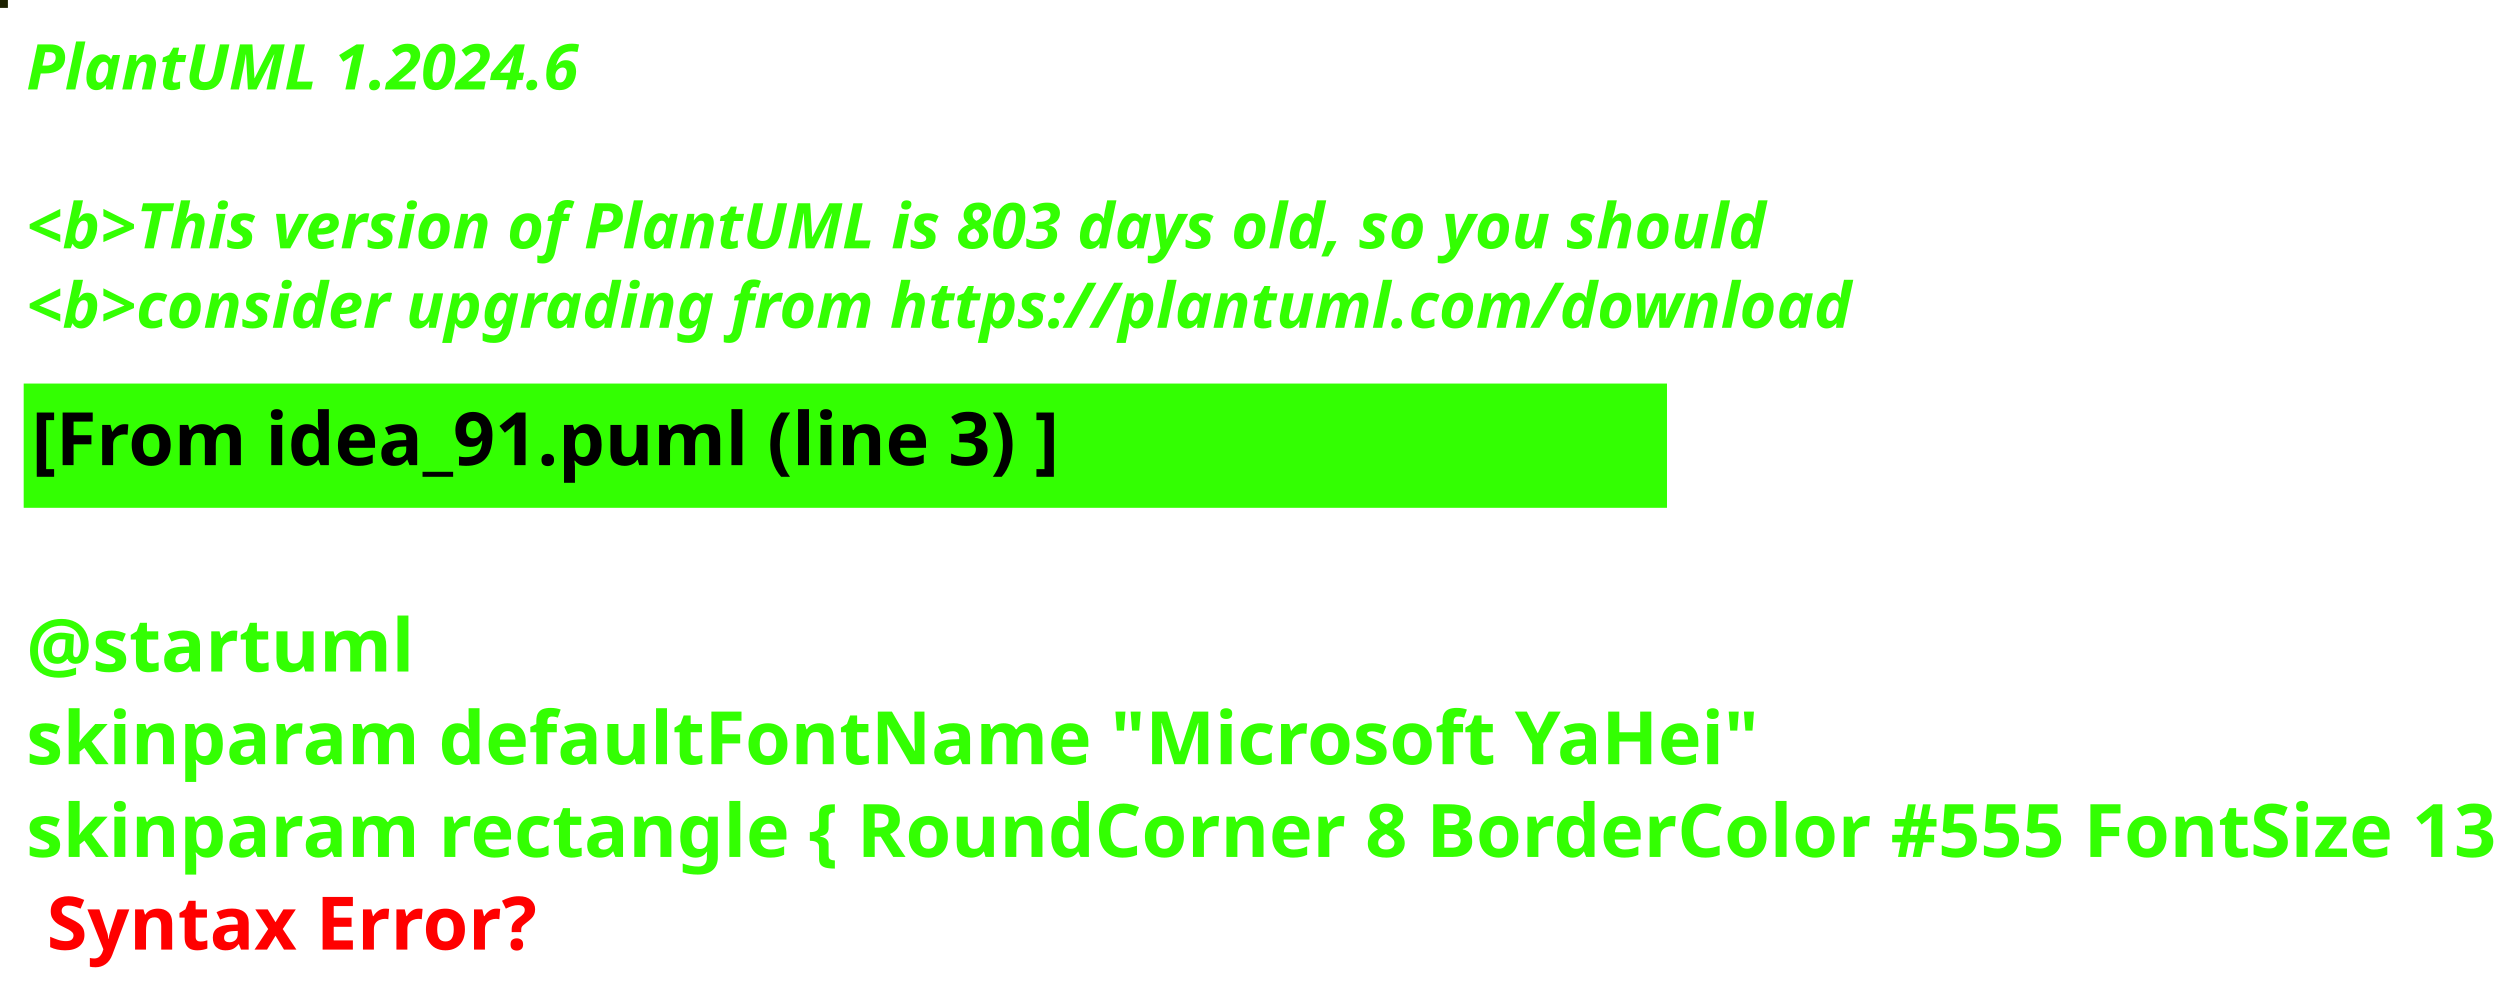
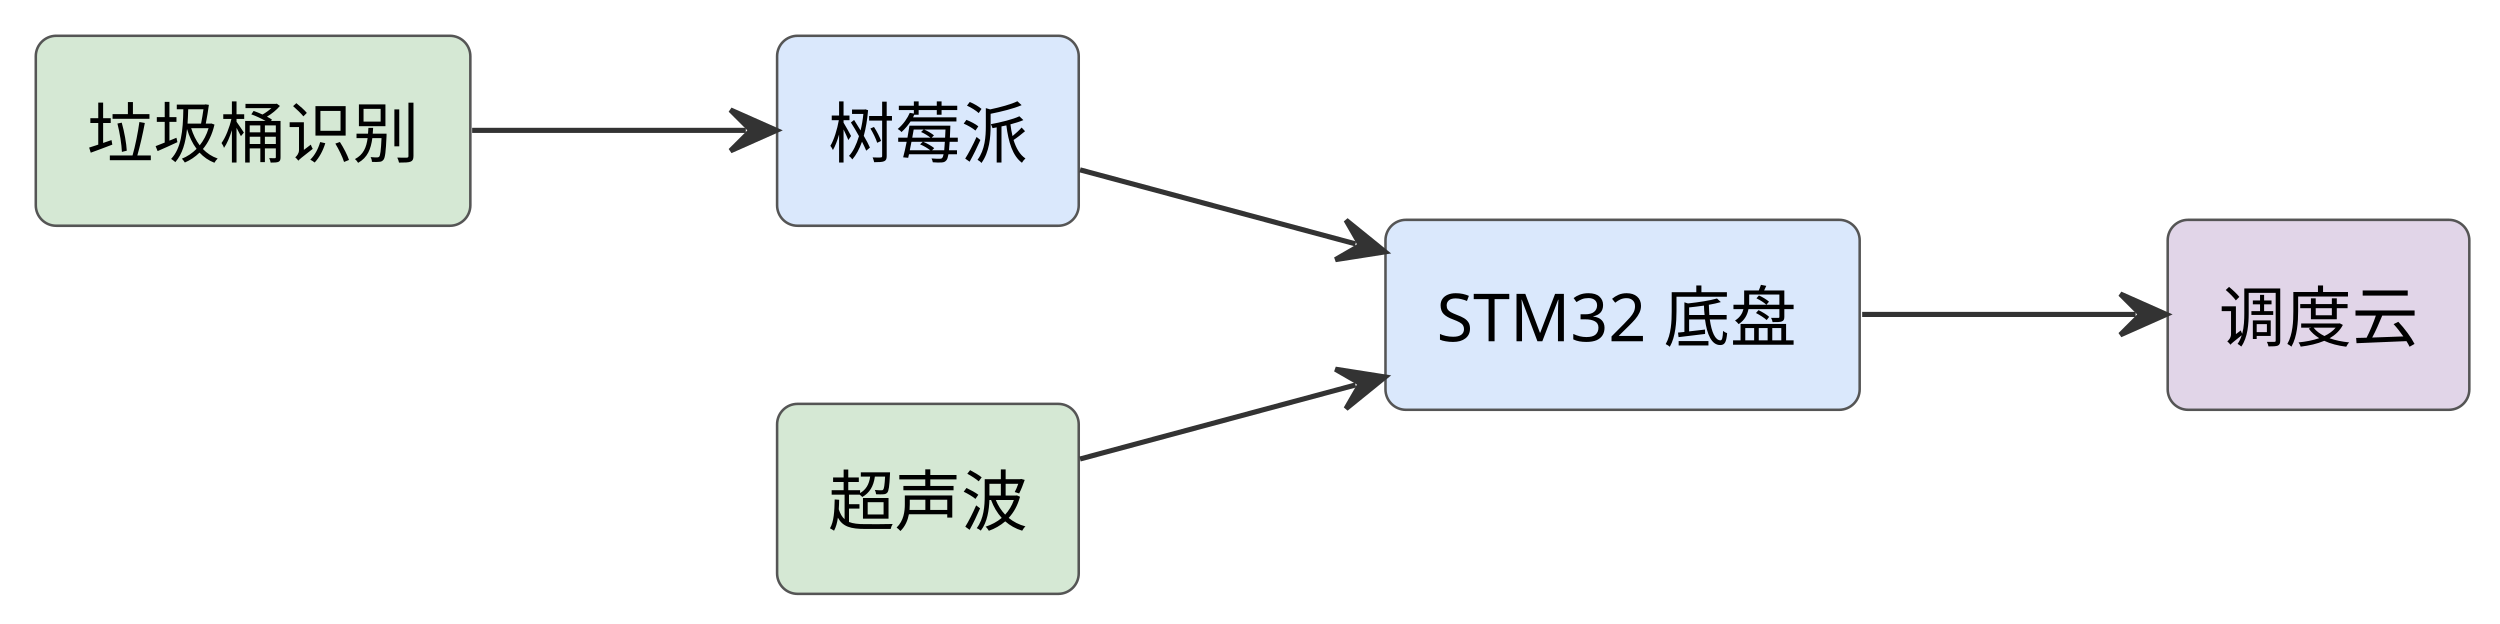
- <svg xmlns="http://www.w3.org/2000/svg" contentStyleType="text/css" height="191px" preserveAspectRatio="none" style="width:475px;height:191px;background:#000000;" version="1.1" viewBox="0 0 475 191" width="475px" zoomAndPan="magnify">
+ <svg xmlns="http://www.w3.org/2000/svg" contentStyleType="text/css" height="122px" preserveAspectRatio="none" style="width:489px;height:122px;background:#FFFFFF;" version="1.1" viewBox="0 0 489 122" width="489px" zoomAndPan="magnify">
  <defs />
  <g>
-     <rect fill="#1C2100" height="1" style="stroke:#1C2100;stroke-width:1.0;" width="1" x="0" y="0" />
-     <text fill="#33FF02" font-family="sans-serif" font-size="12" font-style="italic" font-weight="bold" lengthAdjust="spacing" textLength="105.375" x="5" y="17">PlantUML 1.2024.6</text>
-     <text fill="#33FF02" font-family="sans-serif" font-size="12" font-style="italic" font-weight="bold" lengthAdjust="spacing" textLength="3.334" x="5" y="32.094"> </text>
-     <text fill="#33FF02" font-family="sans-serif" font-size="12" font-style="italic" font-weight="bold" lengthAdjust="spacing" textLength="342.07" x="5" y="47.188">&lt;b&gt;This version of PlantUML is 803 days old, so you should</text>
-     <text fill="#33FF02" font-family="sans-serif" font-size="12" font-style="italic" font-weight="bold" lengthAdjust="spacing" textLength="344.01" x="5" y="62.281">&lt;b&gt;consider upgrading from https://plantuml.com/download</text>
-     <rect fill="#33FF02" height="22.609" style="stroke:#33FF02;stroke-width:1.0;" width="311.227" x="5" y="73.375" />
-     <text fill="#000000" font-family="sans-serif" font-size="14" font-weight="bold" lengthAdjust="spacing" textLength="189.814" x="6" y="88.375">[From idea_91.puml (line 3) ]</text>
-     <text fill="#33FF02" font-family="sans-serif" font-size="14" font-weight="bold" lengthAdjust="spacing" textLength="3.89" x="5" y="109.984"> </text>
-     <text fill="#33FF02" font-family="sans-serif" font-size="14" font-weight="bold" lengthAdjust="spacing" textLength="68.886" x="5" y="127.594">@startuml</text>
-     <text fill="#33FF02" font-family="sans-serif" font-size="14" font-weight="bold" lengthAdjust="spacing" textLength="311.227" x="5" y="145.203">skinparam defaultFontName "Microsoft YaHei"</text>
-     <text fill="#33FF02" font-family="sans-serif" font-size="14" font-weight="bold" lengthAdjust="spacing" text-decoration="wavy underline" textLength="463.682" x="5" y="162.812">skinparam rectangle { RoundCorner 8 BorderColor #555 FontSize 13 }</text>
-     <text fill="#FF0000" font-family="sans-serif" font-size="14" font-weight="bold" lengthAdjust="spacing" textLength="92.586" x="8.89" y="180.422">Syntax Error?</text>
+     <g id="elem_cam">
+       <rect fill="#D5E8D4" height="37.158" rx="4" ry="4" style="stroke:#555555;stroke-width:0.5;" width="85" x="7" y="7" />
+       <text fill="#000000" font-family="Microsoft YaHei" font-size="13" lengthAdjust="spacing" textLength="65" x="17" y="30.755">垃圾桶识别</text>
+     </g>
+     <g id="elem_pi">
+       <rect fill="#DAE8FC" height="37.158" rx="4" ry="4" style="stroke:#555555;stroke-width:0.5;" width="59" x="152" y="7" />
+       <text fill="#000000" font-family="Microsoft YaHei" font-size="13" lengthAdjust="spacing" textLength="39" x="162" y="30.755">树莓派</text>
+     </g>
+     <g id="elem_stm">
+       <rect fill="#DAE8FC" height="37.158" rx="4" ry="4" style="stroke:#555555;stroke-width:0.5;" width="92.751" x="271" y="43" />
+       <text fill="#000000" font-family="Microsoft YaHei" font-size="13" lengthAdjust="spacing" textLength="72.751" x="281" y="66.755">STM32 底盘</text>
+     </g>
+     <g id="elem_ult">
+       <rect fill="#D5E8D4" height="37.158" rx="4" ry="4" style="stroke:#555555;stroke-width:0.5;" width="59" x="152" y="79" />
+       <text fill="#000000" font-family="Microsoft YaHei" font-size="13" lengthAdjust="spacing" textLength="39" x="162" y="102.755">超声波</text>
+     </g>
+     <g id="elem_cloud">
+       <rect fill="#E1D5E8" height="37.158" rx="4" ry="4" style="stroke:#555555;stroke-width:0.5;" width="59" x="424" y="43" />
+       <text fill="#000000" font-family="Microsoft YaHei" font-size="13" lengthAdjust="spacing" textLength="39" x="434" y="66.755">调度云</text>
+     </g>
+     <g id="link_cam_pi">
+       <path d="M92.35,25.5 C111.8,25.5 128.42,25.5 145.88,25.5 " fill="none" id="cam-to-pi" style="stroke:#333333;stroke-width:1.0;" />
+       <polygon fill="#333333" points="151.88,25.5,142.88,21.5,146.88,25.5,142.88,29.5,151.88,25.5" style="stroke:#333333;stroke-width:1.0;" />
+     </g>
+     <g id="link_pi_stm">
+       <path d="M211.25,33.22 C228.63,37.89 245.376,42.393 265.136,47.703 " fill="none" id="pi-to-stm" style="stroke:#333333;stroke-width:1.0;" />
+       <polygon fill="#333333" points="270.93,49.26,263.276,43.061,266.101,47.962,261.2,50.787,270.93,49.26" style="stroke:#333333;stroke-width:1.0;" />
+     </g>
+     <g id="link_ult_stm">
+       <path d="M211.25,89.78 C228.63,85.11 245.376,80.607 265.136,75.297 " fill="none" id="ult-to-stm" style="stroke:#333333;stroke-width:1.0;" />
+       <polygon fill="#333333" points="270.93,73.74,261.2,72.213,266.101,75.038,263.276,79.939,270.93,73.74" style="stroke:#333333;stroke-width:1.0;" />
+     </g>
+     <g id="link_stm_cloud">
+       <path d="M364.24,61.5 C383.95,61.5 400.4,61.5 417.73,61.5 " fill="none" id="stm-to-cloud" style="stroke:#333333;stroke-width:1.0;" />
+       <polygon fill="#333333" points="423.73,61.5,414.73,57.5,418.73,61.5,414.73,65.5,423.73,61.5" style="stroke:#333333;stroke-width:1.0;" />
+     </g>
  </g>
</svg>
